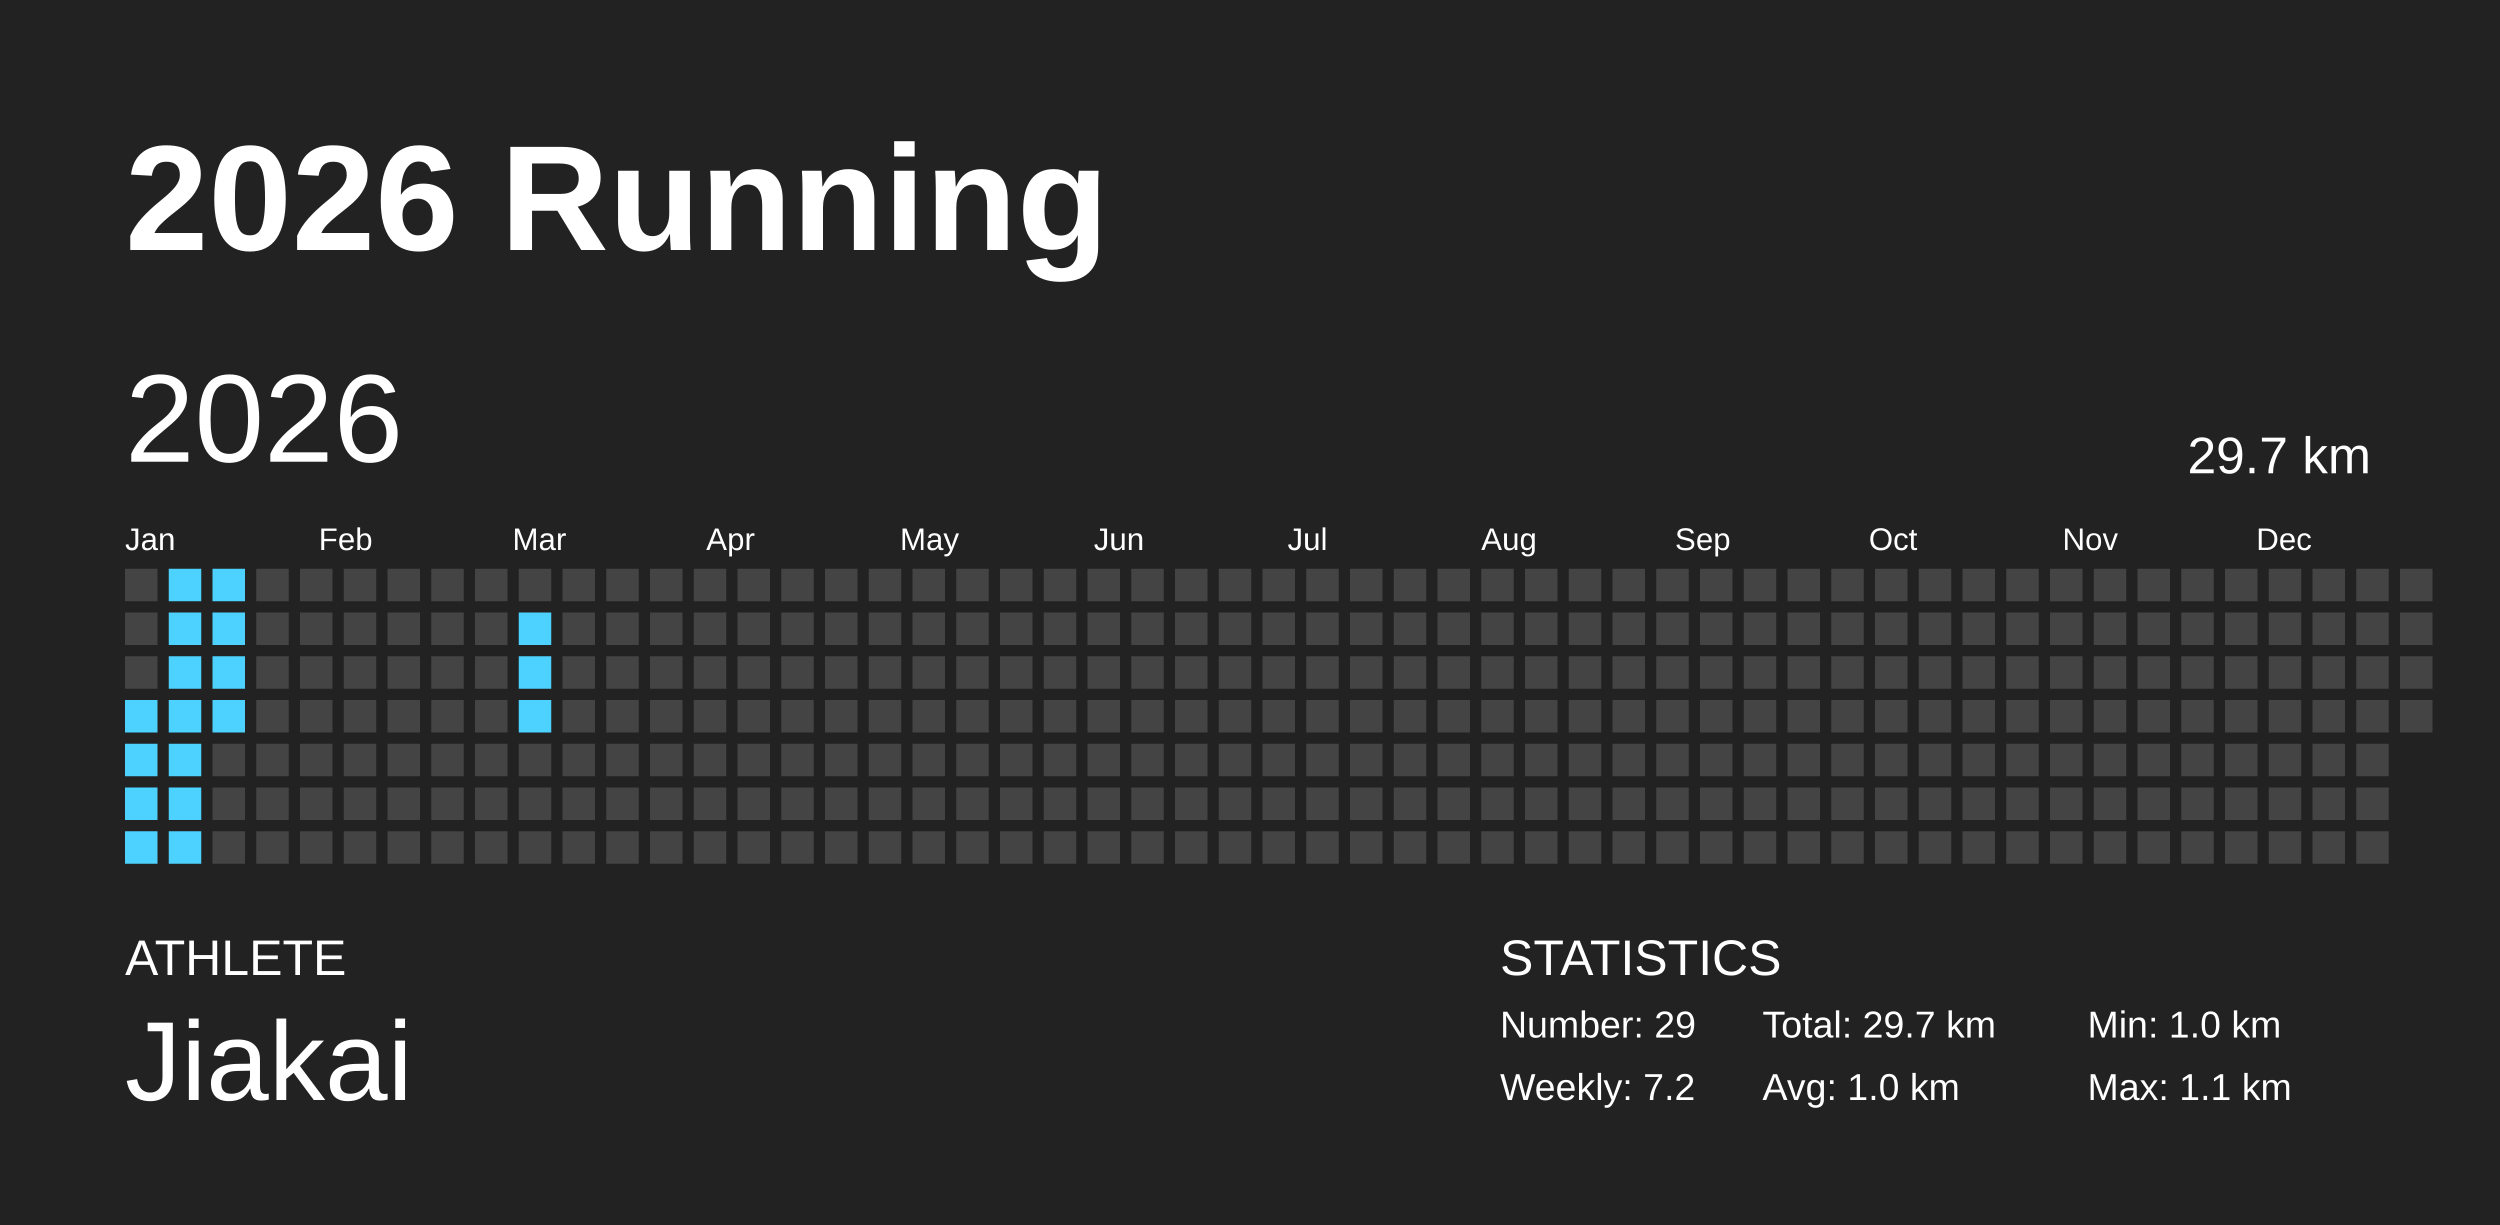
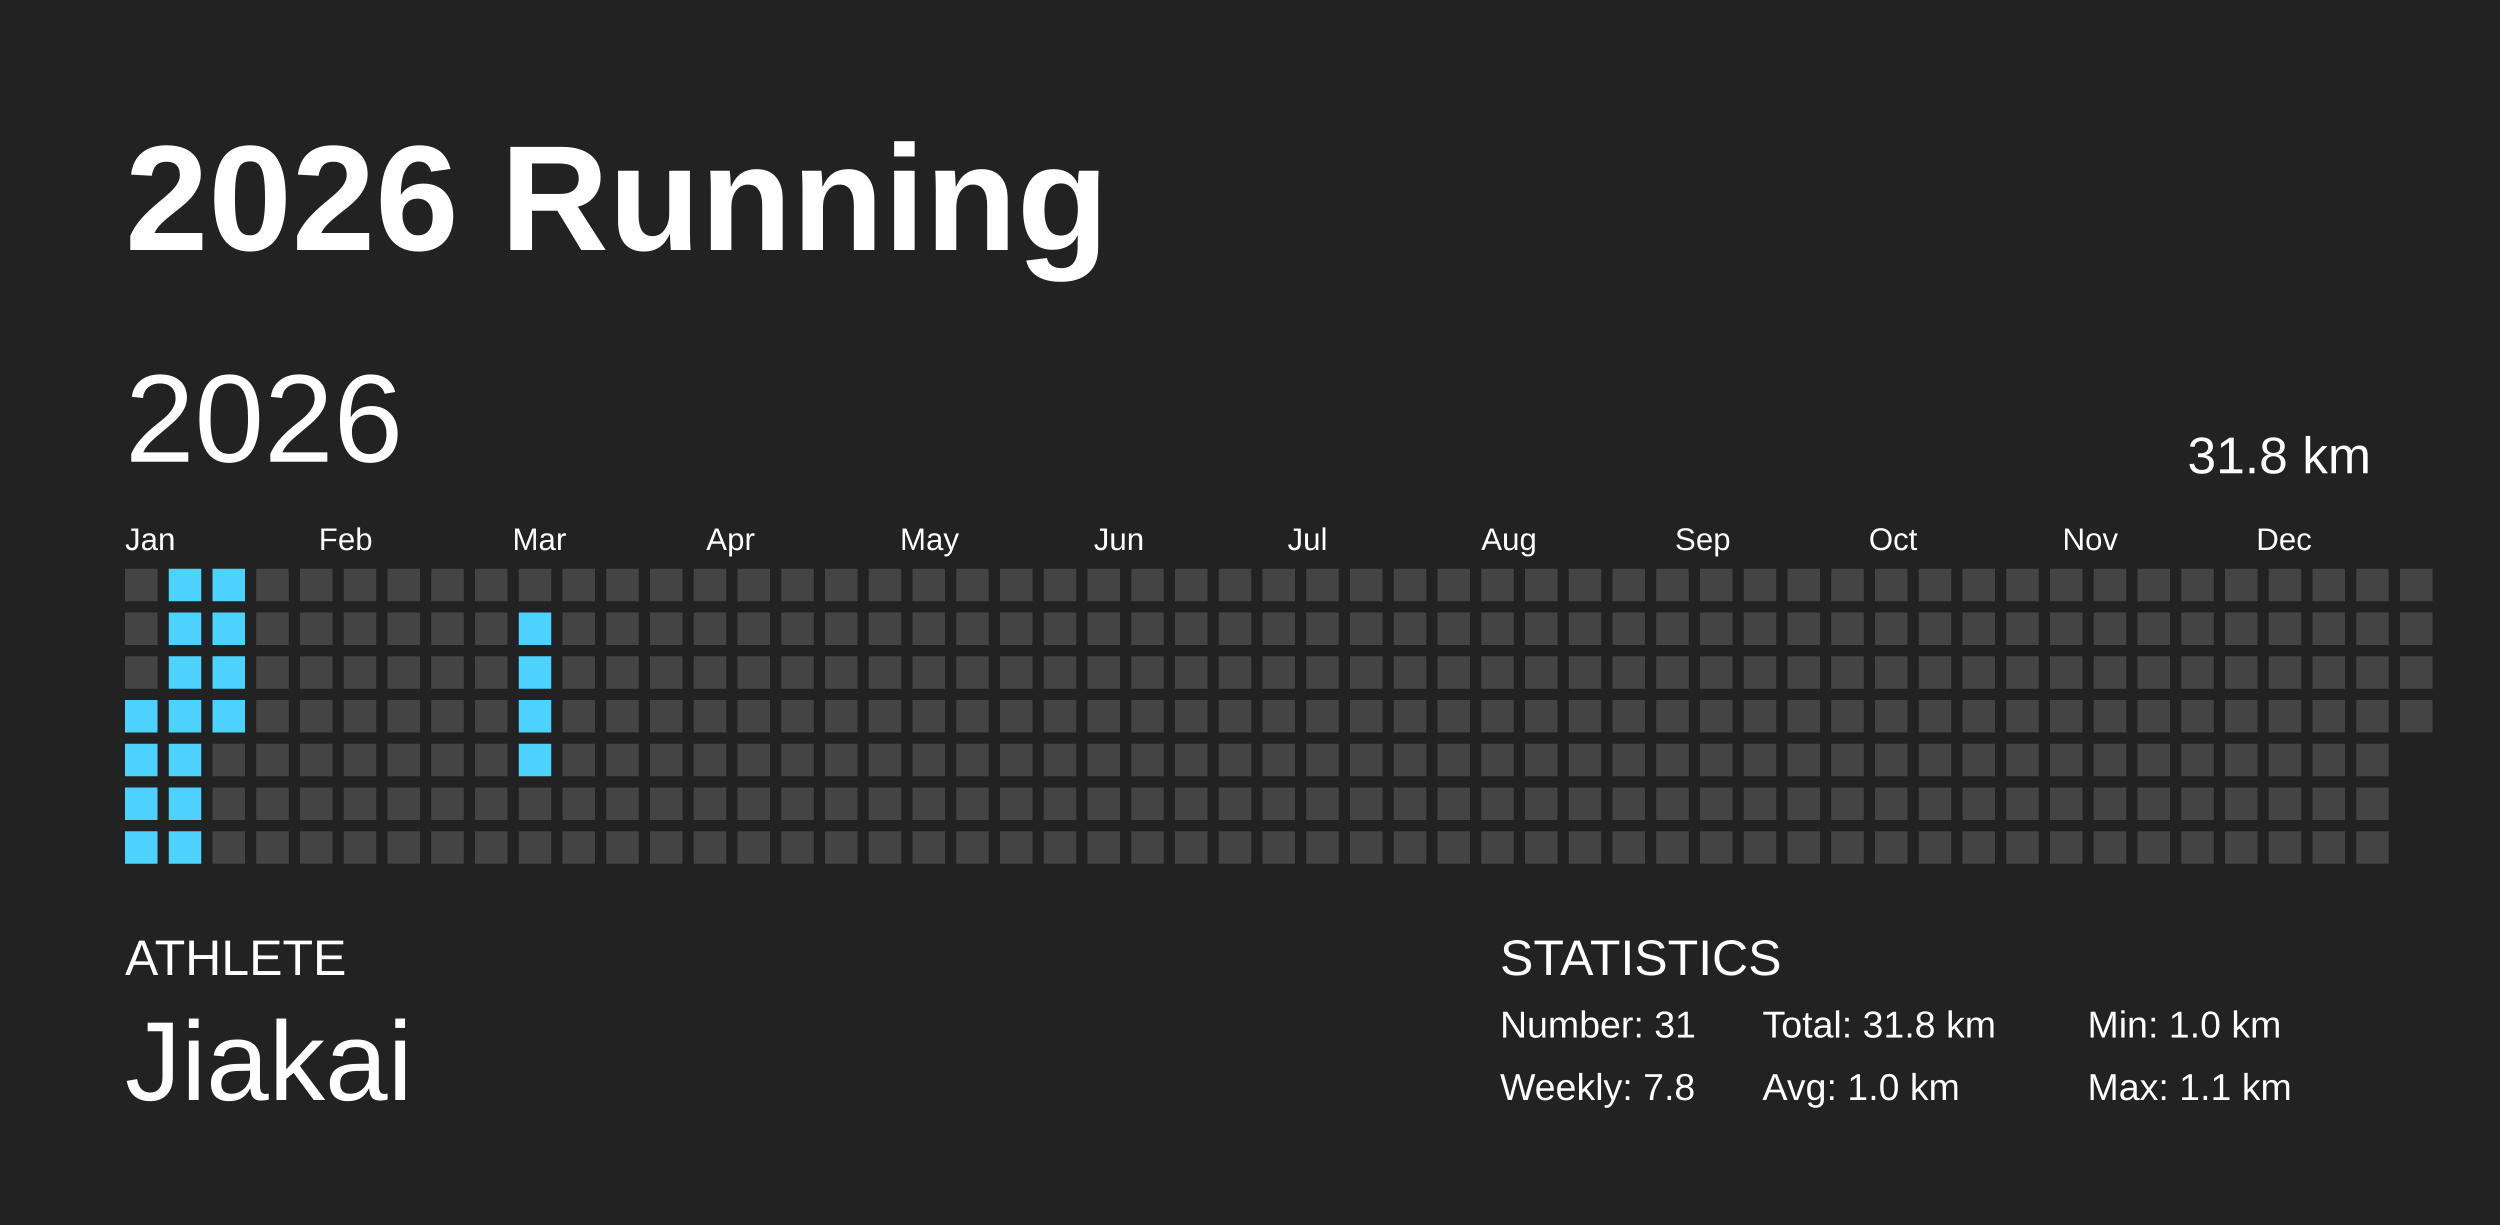
<svg xmlns="http://www.w3.org/2000/svg" baseProfile="full" height="98mm" version="1.1" viewBox="0,0,200,98" width="200mm">
  <defs />
  <rect fill="#222222" height="98" width="200" x="0" y="0" />
  <text fill="#FFFFFF" style="font-size:12px; font-family:Arial; font-weight:bold;" x="10" y="20">2026 Running</text>
  <text fill="#FFFFFF" style="font-size:4px; font-family:Arial" x="10" y="78">ATHLETE</text>
  <text fill="#FFFFFF" style="font-size:9px; font-family:Arial" x="10" y="88">Jiakai</text>
  <text fill="#FFFFFF" style="font-size:4px; font-family:Arial" x="120" y="78">STATISTICS</text>
-   <text fill="#FFFFFF" style="font-size:3px; font-family:Arial" x="120" y="83">Number: 29</text>
-   <text fill="#FFFFFF" style="font-size:3px; font-family:Arial" x="120" y="88">Weekly: 7.2</text>
-   <text fill="#FFFFFF" style="font-size:3px; font-family:Arial" x="141" y="83">Total: 29.7 km</text>
+   <text fill="#FFFFFF" style="font-size:3px; font-family:Arial" x="120" y="83">Number: 31</text>
+   <text fill="#FFFFFF" style="font-size:3px; font-family:Arial" x="120" y="88">Weekly: 7.8</text>
+   <text fill="#FFFFFF" style="font-size:3px; font-family:Arial" x="141" y="83">Total: 31.8 km</text>
  <text fill="#FFFFFF" style="font-size:3px; font-family:Arial" x="141" y="88">Avg: 1.0 km</text>
  <text fill="#FFFFFF" style="font-size:3px; font-family:Arial" x="167" y="83">Min: 1.0 km</text>
  <text fill="#FFFFFF" style="font-size:3px; font-family:Arial" x="167" y="88">Max: 1.1 km</text>
  <text dominant-baseline="hanging" fill="#FFFFFF" style="font-size:10.0px; font-family:Arial;" x="10" y="30">2026</text>
-   <text dominant-baseline="hanging" fill="#FFFFFF" style="font-size:4.125px; font-family:Arial;" x="175" y="35">29.7 km</text>
+   <text dominant-baseline="hanging" fill="#FFFFFF" style="font-size:4.125px; font-family:Arial;" x="175" y="35">31.8 km</text>
  <text fill="#FFFFFF" style="font-size:2.5px; font-family:Arial" x="10.0" y="44">Jan</text>
  <text fill="#FFFFFF" style="font-size:2.5px; font-family:Arial" x="25.5" y="44">Feb</text>
  <text fill="#FFFFFF" style="font-size:2.5px; font-family:Arial" x="41.0" y="44">Mar</text>
  <text fill="#FFFFFF" style="font-size:2.5px; font-family:Arial" x="56.5" y="44">Apr</text>
  <text fill="#FFFFFF" style="font-size:2.5px; font-family:Arial" x="72.0" y="44">May</text>
  <text fill="#FFFFFF" style="font-size:2.5px; font-family:Arial" x="87.5" y="44">Jun</text>
  <text fill="#FFFFFF" style="font-size:2.5px; font-family:Arial" x="103.0" y="44">Jul</text>
  <text fill="#FFFFFF" style="font-size:2.5px; font-family:Arial" x="118.5" y="44">Aug</text>
  <text fill="#FFFFFF" style="font-size:2.5px; font-family:Arial" x="134.0" y="44">Sep</text>
  <text fill="#FFFFFF" style="font-size:2.5px; font-family:Arial" x="149.5" y="44">Oct</text>
  <text fill="#FFFFFF" style="font-size:2.5px; font-family:Arial" x="165.0" y="44">Nov</text>
  <text fill="#FFFFFF" style="font-size:2.5px; font-family:Arial" x="180.5" y="44">Dec</text>
  <rect fill="#444444" height="2.6" width="2.6" x="10.0" y="45.5" />
  <rect fill="#444444" height="2.6" width="2.6" x="10.0" y="49.0" />
  <rect fill="#444444" height="2.6" width="2.6" x="10.0" y="52.5" />
  <rect fill="#4dd2ff" height="2.6" width="2.6" x="10.0" y="56.0" />
  <rect fill="#4dd2ff" height="2.6" width="2.6" x="10.0" y="59.5" />
  <rect fill="#4dd2ff" height="2.6" width="2.6" x="10.0" y="63.0" />
  <rect fill="#4dd2ff" height="2.6" width="2.6" x="10.0" y="66.5" />
  <rect fill="#4dd2ff" height="2.6" width="2.6" x="13.5" y="45.5" />
  <rect fill="#4dd2ff" height="2.6" width="2.6" x="13.5" y="49.0" />
  <rect fill="#4dd2ff" height="2.6" width="2.6" x="13.5" y="52.5" />
  <rect fill="#4dd2ff" height="2.6" width="2.6" x="13.5" y="56.0" />
  <rect fill="#4dd2ff" height="2.6" width="2.6" x="13.5" y="59.5" />
  <rect fill="#4dd2ff" height="2.6" width="2.6" x="13.5" y="63.0" />
  <rect fill="#4dd2ff" height="2.6" width="2.6" x="13.5" y="66.5" />
  <rect fill="#4dd2ff" height="2.6" width="2.6" x="17.0" y="45.5" />
  <rect fill="#4dd2ff" height="2.6" width="2.6" x="17.0" y="49.0" />
  <rect fill="#4dd2ff" height="2.6" width="2.6" x="17.0" y="52.5" />
  <rect fill="#4dd2ff" height="2.6" width="2.6" x="17.0" y="56.0" />
  <rect fill="#444444" height="2.6" width="2.6" x="17.0" y="59.5" />
  <rect fill="#444444" height="2.6" width="2.6" x="17.0" y="63.0" />
  <rect fill="#444444" height="2.6" width="2.6" x="17.0" y="66.5" />
  <rect fill="#444444" height="2.6" width="2.6" x="20.5" y="45.5" />
  <rect fill="#444444" height="2.6" width="2.6" x="20.5" y="49.0" />
  <rect fill="#444444" height="2.6" width="2.6" x="20.5" y="52.5" />
  <rect fill="#444444" height="2.6" width="2.6" x="20.5" y="56.0" />
  <rect fill="#444444" height="2.6" width="2.6" x="20.5" y="59.5" />
  <rect fill="#444444" height="2.6" width="2.6" x="20.5" y="63.0" />
  <rect fill="#444444" height="2.6" width="2.6" x="20.5" y="66.5" />
  <rect fill="#444444" height="2.6" width="2.6" x="24.0" y="45.5" />
  <rect fill="#444444" height="2.6" width="2.6" x="24.0" y="49.0" />
  <rect fill="#444444" height="2.6" width="2.6" x="24.0" y="52.5" />
  <rect fill="#444444" height="2.6" width="2.6" x="24.0" y="56.0" />
  <rect fill="#444444" height="2.6" width="2.6" x="24.0" y="59.5" />
  <rect fill="#444444" height="2.6" width="2.6" x="24.0" y="63.0" />
  <rect fill="#444444" height="2.6" width="2.6" x="24.0" y="66.5" />
  <rect fill="#444444" height="2.6" width="2.6" x="27.5" y="45.5" />
  <rect fill="#444444" height="2.6" width="2.6" x="27.5" y="49.0" />
  <rect fill="#444444" height="2.6" width="2.6" x="27.5" y="52.5" />
  <rect fill="#444444" height="2.6" width="2.6" x="27.5" y="56.0" />
  <rect fill="#444444" height="2.6" width="2.6" x="27.5" y="59.5" />
  <rect fill="#444444" height="2.6" width="2.6" x="27.5" y="63.0" />
  <rect fill="#444444" height="2.6" width="2.6" x="27.5" y="66.5" />
  <rect fill="#444444" height="2.6" width="2.6" x="31.0" y="45.5" />
  <rect fill="#444444" height="2.6" width="2.6" x="31.0" y="49.0" />
  <rect fill="#444444" height="2.6" width="2.6" x="31.0" y="52.5" />
  <rect fill="#444444" height="2.6" width="2.6" x="31.0" y="56.0" />
  <rect fill="#444444" height="2.6" width="2.6" x="31.0" y="59.5" />
  <rect fill="#444444" height="2.6" width="2.6" x="31.0" y="63.0" />
  <rect fill="#444444" height="2.6" width="2.6" x="31.0" y="66.5" />
  <rect fill="#444444" height="2.6" width="2.6" x="34.5" y="45.5" />
  <rect fill="#444444" height="2.6" width="2.6" x="34.5" y="49.0" />
  <rect fill="#444444" height="2.6" width="2.6" x="34.5" y="52.5" />
  <rect fill="#444444" height="2.6" width="2.6" x="34.5" y="56.0" />
  <rect fill="#444444" height="2.6" width="2.6" x="34.5" y="59.5" />
  <rect fill="#444444" height="2.6" width="2.6" x="34.5" y="63.0" />
  <rect fill="#444444" height="2.6" width="2.6" x="34.5" y="66.5" />
  <rect fill="#444444" height="2.6" width="2.6" x="38.0" y="45.5" />
  <rect fill="#444444" height="2.6" width="2.6" x="38.0" y="49.0" />
  <rect fill="#444444" height="2.6" width="2.6" x="38.0" y="52.5" />
  <rect fill="#444444" height="2.6" width="2.6" x="38.0" y="56.0" />
  <rect fill="#444444" height="2.6" width="2.6" x="38.0" y="59.5" />
  <rect fill="#444444" height="2.6" width="2.6" x="38.0" y="63.0" />
  <rect fill="#444444" height="2.6" width="2.6" x="38.0" y="66.5" />
  <rect fill="#444444" height="2.6" width="2.6" x="41.5" y="45.5" />
  <rect fill="#4dd2ff" height="2.6" width="2.6" x="41.5" y="49.0" />
  <rect fill="#4dd2ff" height="2.6" width="2.6" x="41.5" y="52.5" />
  <rect fill="#4dd2ff" height="2.6" width="2.6" x="41.5" y="56.0" />
-   <rect fill="#444444" height="2.6" width="2.6" x="41.5" y="59.5" />
+   <rect fill="#4dd2ff" height="2.6" width="2.6" x="41.5" y="59.5" />
  <rect fill="#444444" height="2.6" width="2.6" x="41.5" y="63.0" />
  <rect fill="#444444" height="2.6" width="2.6" x="41.5" y="66.5" />
  <rect fill="#444444" height="2.6" width="2.6" x="45.0" y="45.5" />
  <rect fill="#444444" height="2.6" width="2.6" x="45.0" y="49.0" />
  <rect fill="#444444" height="2.6" width="2.6" x="45.0" y="52.5" />
  <rect fill="#444444" height="2.6" width="2.6" x="45.0" y="56.0" />
  <rect fill="#444444" height="2.6" width="2.6" x="45.0" y="59.5" />
  <rect fill="#444444" height="2.6" width="2.6" x="45.0" y="63.0" />
  <rect fill="#444444" height="2.6" width="2.6" x="45.0" y="66.5" />
  <rect fill="#444444" height="2.6" width="2.6" x="48.5" y="45.5" />
  <rect fill="#444444" height="2.6" width="2.6" x="48.5" y="49.0" />
  <rect fill="#444444" height="2.6" width="2.6" x="48.5" y="52.5" />
  <rect fill="#444444" height="2.6" width="2.6" x="48.5" y="56.0" />
  <rect fill="#444444" height="2.6" width="2.6" x="48.5" y="59.5" />
  <rect fill="#444444" height="2.6" width="2.6" x="48.5" y="63.0" />
  <rect fill="#444444" height="2.6" width="2.6" x="48.5" y="66.5" />
  <rect fill="#444444" height="2.6" width="2.6" x="52.0" y="45.5" />
  <rect fill="#444444" height="2.6" width="2.6" x="52.0" y="49.0" />
  <rect fill="#444444" height="2.6" width="2.6" x="52.0" y="52.5" />
  <rect fill="#444444" height="2.6" width="2.6" x="52.0" y="56.0" />
  <rect fill="#444444" height="2.6" width="2.6" x="52.0" y="59.5" />
  <rect fill="#444444" height="2.6" width="2.6" x="52.0" y="63.0" />
  <rect fill="#444444" height="2.6" width="2.6" x="52.0" y="66.5" />
  <rect fill="#444444" height="2.6" width="2.6" x="55.5" y="45.5" />
  <rect fill="#444444" height="2.6" width="2.6" x="55.5" y="49.0" />
  <rect fill="#444444" height="2.6" width="2.6" x="55.5" y="52.5" />
  <rect fill="#444444" height="2.6" width="2.6" x="55.5" y="56.0" />
  <rect fill="#444444" height="2.6" width="2.6" x="55.5" y="59.5" />
  <rect fill="#444444" height="2.6" width="2.6" x="55.5" y="63.0" />
  <rect fill="#444444" height="2.6" width="2.6" x="55.5" y="66.5" />
  <rect fill="#444444" height="2.6" width="2.6" x="59.0" y="45.5" />
  <rect fill="#444444" height="2.6" width="2.6" x="59.0" y="49.0" />
  <rect fill="#444444" height="2.6" width="2.6" x="59.0" y="52.5" />
  <rect fill="#444444" height="2.6" width="2.6" x="59.0" y="56.0" />
  <rect fill="#444444" height="2.6" width="2.6" x="59.0" y="59.5" />
  <rect fill="#444444" height="2.6" width="2.6" x="59.0" y="63.0" />
  <rect fill="#444444" height="2.6" width="2.6" x="59.0" y="66.5" />
  <rect fill="#444444" height="2.6" width="2.6" x="62.5" y="45.5" />
  <rect fill="#444444" height="2.6" width="2.6" x="62.5" y="49.0" />
  <rect fill="#444444" height="2.6" width="2.6" x="62.5" y="52.5" />
  <rect fill="#444444" height="2.6" width="2.6" x="62.5" y="56.0" />
  <rect fill="#444444" height="2.6" width="2.6" x="62.5" y="59.5" />
  <rect fill="#444444" height="2.6" width="2.6" x="62.5" y="63.0" />
  <rect fill="#444444" height="2.6" width="2.6" x="62.5" y="66.5" />
  <rect fill="#444444" height="2.6" width="2.6" x="66.0" y="45.5" />
  <rect fill="#444444" height="2.6" width="2.6" x="66.0" y="49.0" />
  <rect fill="#444444" height="2.6" width="2.6" x="66.0" y="52.5" />
  <rect fill="#444444" height="2.6" width="2.6" x="66.0" y="56.0" />
  <rect fill="#444444" height="2.6" width="2.6" x="66.0" y="59.5" />
  <rect fill="#444444" height="2.6" width="2.6" x="66.0" y="63.0" />
  <rect fill="#444444" height="2.6" width="2.6" x="66.0" y="66.5" />
  <rect fill="#444444" height="2.6" width="2.6" x="69.5" y="45.5" />
  <rect fill="#444444" height="2.6" width="2.6" x="69.5" y="49.0" />
  <rect fill="#444444" height="2.6" width="2.6" x="69.5" y="52.5" />
  <rect fill="#444444" height="2.6" width="2.6" x="69.5" y="56.0" />
  <rect fill="#444444" height="2.6" width="2.6" x="69.5" y="59.5" />
  <rect fill="#444444" height="2.6" width="2.6" x="69.5" y="63.0" />
  <rect fill="#444444" height="2.6" width="2.6" x="69.5" y="66.5" />
  <rect fill="#444444" height="2.6" width="2.6" x="73.0" y="45.5" />
  <rect fill="#444444" height="2.6" width="2.6" x="73.0" y="49.0" />
  <rect fill="#444444" height="2.6" width="2.6" x="73.0" y="52.5" />
  <rect fill="#444444" height="2.6" width="2.6" x="73.0" y="56.0" />
  <rect fill="#444444" height="2.6" width="2.6" x="73.0" y="59.5" />
  <rect fill="#444444" height="2.6" width="2.6" x="73.0" y="63.0" />
  <rect fill="#444444" height="2.6" width="2.6" x="73.0" y="66.5" />
  <rect fill="#444444" height="2.6" width="2.6" x="76.5" y="45.5" />
  <rect fill="#444444" height="2.6" width="2.6" x="76.5" y="49.0" />
  <rect fill="#444444" height="2.6" width="2.6" x="76.5" y="52.5" />
  <rect fill="#444444" height="2.6" width="2.6" x="76.5" y="56.0" />
  <rect fill="#444444" height="2.6" width="2.6" x="76.5" y="59.5" />
  <rect fill="#444444" height="2.6" width="2.6" x="76.5" y="63.0" />
  <rect fill="#444444" height="2.6" width="2.6" x="76.5" y="66.5" />
  <rect fill="#444444" height="2.6" width="2.6" x="80.0" y="45.5" />
  <rect fill="#444444" height="2.6" width="2.6" x="80.0" y="49.0" />
  <rect fill="#444444" height="2.6" width="2.6" x="80.0" y="52.5" />
  <rect fill="#444444" height="2.6" width="2.6" x="80.0" y="56.0" />
  <rect fill="#444444" height="2.6" width="2.6" x="80.0" y="59.5" />
  <rect fill="#444444" height="2.6" width="2.6" x="80.0" y="63.0" />
  <rect fill="#444444" height="2.6" width="2.6" x="80.0" y="66.5" />
  <rect fill="#444444" height="2.6" width="2.6" x="83.5" y="45.5" />
  <rect fill="#444444" height="2.6" width="2.6" x="83.5" y="49.0" />
  <rect fill="#444444" height="2.6" width="2.6" x="83.5" y="52.5" />
  <rect fill="#444444" height="2.6" width="2.6" x="83.5" y="56.0" />
  <rect fill="#444444" height="2.6" width="2.6" x="83.5" y="59.5" />
  <rect fill="#444444" height="2.6" width="2.6" x="83.5" y="63.0" />
  <rect fill="#444444" height="2.6" width="2.6" x="83.5" y="66.5" />
  <rect fill="#444444" height="2.6" width="2.6" x="87.0" y="45.5" />
  <rect fill="#444444" height="2.6" width="2.6" x="87.0" y="49.0" />
  <rect fill="#444444" height="2.6" width="2.6" x="87.0" y="52.5" />
  <rect fill="#444444" height="2.6" width="2.6" x="87.0" y="56.0" />
  <rect fill="#444444" height="2.6" width="2.6" x="87.0" y="59.5" />
  <rect fill="#444444" height="2.6" width="2.6" x="87.0" y="63.0" />
  <rect fill="#444444" height="2.6" width="2.6" x="87.0" y="66.5" />
  <rect fill="#444444" height="2.6" width="2.6" x="90.5" y="45.5" />
  <rect fill="#444444" height="2.6" width="2.6" x="90.5" y="49.0" />
  <rect fill="#444444" height="2.6" width="2.6" x="90.5" y="52.5" />
  <rect fill="#444444" height="2.6" width="2.6" x="90.5" y="56.0" />
  <rect fill="#444444" height="2.6" width="2.6" x="90.5" y="59.5" />
  <rect fill="#444444" height="2.6" width="2.6" x="90.5" y="63.0" />
  <rect fill="#444444" height="2.6" width="2.6" x="90.5" y="66.5" />
  <rect fill="#444444" height="2.6" width="2.6" x="94.0" y="45.5" />
  <rect fill="#444444" height="2.6" width="2.6" x="94.0" y="49.0" />
  <rect fill="#444444" height="2.6" width="2.6" x="94.0" y="52.5" />
  <rect fill="#444444" height="2.6" width="2.6" x="94.0" y="56.0" />
  <rect fill="#444444" height="2.6" width="2.6" x="94.0" y="59.5" />
  <rect fill="#444444" height="2.6" width="2.6" x="94.0" y="63.0" />
  <rect fill="#444444" height="2.6" width="2.6" x="94.0" y="66.5" />
  <rect fill="#444444" height="2.6" width="2.6" x="97.5" y="45.5" />
  <rect fill="#444444" height="2.6" width="2.6" x="97.5" y="49.0" />
  <rect fill="#444444" height="2.6" width="2.6" x="97.5" y="52.5" />
  <rect fill="#444444" height="2.6" width="2.6" x="97.5" y="56.0" />
  <rect fill="#444444" height="2.6" width="2.6" x="97.5" y="59.5" />
  <rect fill="#444444" height="2.6" width="2.6" x="97.5" y="63.0" />
  <rect fill="#444444" height="2.6" width="2.6" x="97.5" y="66.5" />
  <rect fill="#444444" height="2.6" width="2.6" x="101.0" y="45.5" />
  <rect fill="#444444" height="2.6" width="2.6" x="101.0" y="49.0" />
  <rect fill="#444444" height="2.6" width="2.6" x="101.0" y="52.5" />
  <rect fill="#444444" height="2.6" width="2.6" x="101.0" y="56.0" />
  <rect fill="#444444" height="2.6" width="2.6" x="101.0" y="59.5" />
  <rect fill="#444444" height="2.6" width="2.6" x="101.0" y="63.0" />
  <rect fill="#444444" height="2.6" width="2.6" x="101.0" y="66.5" />
  <rect fill="#444444" height="2.6" width="2.6" x="104.5" y="45.5" />
  <rect fill="#444444" height="2.6" width="2.6" x="104.5" y="49.0" />
  <rect fill="#444444" height="2.6" width="2.6" x="104.5" y="52.5" />
  <rect fill="#444444" height="2.6" width="2.6" x="104.5" y="56.0" />
  <rect fill="#444444" height="2.6" width="2.6" x="104.5" y="59.5" />
  <rect fill="#444444" height="2.6" width="2.6" x="104.5" y="63.0" />
  <rect fill="#444444" height="2.6" width="2.6" x="104.5" y="66.5" />
  <rect fill="#444444" height="2.6" width="2.6" x="108.0" y="45.5" />
  <rect fill="#444444" height="2.6" width="2.6" x="108.0" y="49.0" />
  <rect fill="#444444" height="2.6" width="2.6" x="108.0" y="52.5" />
  <rect fill="#444444" height="2.6" width="2.6" x="108.0" y="56.0" />
  <rect fill="#444444" height="2.6" width="2.6" x="108.0" y="59.5" />
  <rect fill="#444444" height="2.6" width="2.6" x="108.0" y="63.0" />
  <rect fill="#444444" height="2.6" width="2.6" x="108.0" y="66.5" />
  <rect fill="#444444" height="2.6" width="2.6" x="111.5" y="45.5" />
  <rect fill="#444444" height="2.6" width="2.6" x="111.5" y="49.0" />
  <rect fill="#444444" height="2.6" width="2.6" x="111.5" y="52.5" />
  <rect fill="#444444" height="2.6" width="2.6" x="111.5" y="56.0" />
  <rect fill="#444444" height="2.6" width="2.6" x="111.5" y="59.5" />
  <rect fill="#444444" height="2.6" width="2.6" x="111.5" y="63.0" />
  <rect fill="#444444" height="2.6" width="2.6" x="111.5" y="66.5" />
  <rect fill="#444444" height="2.6" width="2.6" x="115.0" y="45.5" />
  <rect fill="#444444" height="2.6" width="2.6" x="115.0" y="49.0" />
  <rect fill="#444444" height="2.6" width="2.6" x="115.0" y="52.5" />
  <rect fill="#444444" height="2.6" width="2.6" x="115.0" y="56.0" />
  <rect fill="#444444" height="2.6" width="2.6" x="115.0" y="59.5" />
  <rect fill="#444444" height="2.6" width="2.6" x="115.0" y="63.0" />
  <rect fill="#444444" height="2.6" width="2.6" x="115.0" y="66.5" />
  <rect fill="#444444" height="2.6" width="2.6" x="118.5" y="45.5" />
  <rect fill="#444444" height="2.6" width="2.6" x="118.5" y="49.0" />
  <rect fill="#444444" height="2.6" width="2.6" x="118.5" y="52.5" />
  <rect fill="#444444" height="2.6" width="2.6" x="118.5" y="56.0" />
  <rect fill="#444444" height="2.6" width="2.6" x="118.5" y="59.5" />
  <rect fill="#444444" height="2.6" width="2.6" x="118.5" y="63.0" />
  <rect fill="#444444" height="2.6" width="2.6" x="118.5" y="66.5" />
  <rect fill="#444444" height="2.6" width="2.6" x="122.0" y="45.5" />
  <rect fill="#444444" height="2.6" width="2.6" x="122.0" y="49.0" />
  <rect fill="#444444" height="2.6" width="2.6" x="122.0" y="52.5" />
  <rect fill="#444444" height="2.6" width="2.6" x="122.0" y="56.0" />
  <rect fill="#444444" height="2.6" width="2.6" x="122.0" y="59.5" />
  <rect fill="#444444" height="2.6" width="2.6" x="122.0" y="63.0" />
  <rect fill="#444444" height="2.6" width="2.6" x="122.0" y="66.5" />
  <rect fill="#444444" height="2.6" width="2.6" x="125.5" y="45.5" />
  <rect fill="#444444" height="2.6" width="2.6" x="125.5" y="49.0" />
  <rect fill="#444444" height="2.6" width="2.6" x="125.5" y="52.5" />
  <rect fill="#444444" height="2.6" width="2.6" x="125.5" y="56.0" />
  <rect fill="#444444" height="2.6" width="2.6" x="125.5" y="59.5" />
  <rect fill="#444444" height="2.6" width="2.6" x="125.5" y="63.0" />
  <rect fill="#444444" height="2.6" width="2.6" x="125.5" y="66.5" />
  <rect fill="#444444" height="2.6" width="2.6" x="129.0" y="45.5" />
  <rect fill="#444444" height="2.6" width="2.6" x="129.0" y="49.0" />
  <rect fill="#444444" height="2.6" width="2.6" x="129.0" y="52.5" />
  <rect fill="#444444" height="2.6" width="2.6" x="129.0" y="56.0" />
  <rect fill="#444444" height="2.6" width="2.6" x="129.0" y="59.5" />
  <rect fill="#444444" height="2.6" width="2.6" x="129.0" y="63.0" />
  <rect fill="#444444" height="2.6" width="2.6" x="129.0" y="66.5" />
  <rect fill="#444444" height="2.6" width="2.6" x="132.5" y="45.5" />
  <rect fill="#444444" height="2.6" width="2.6" x="132.5" y="49.0" />
  <rect fill="#444444" height="2.6" width="2.6" x="132.5" y="52.5" />
  <rect fill="#444444" height="2.6" width="2.6" x="132.5" y="56.0" />
  <rect fill="#444444" height="2.6" width="2.6" x="132.5" y="59.5" />
  <rect fill="#444444" height="2.6" width="2.6" x="132.5" y="63.0" />
  <rect fill="#444444" height="2.6" width="2.6" x="132.5" y="66.5" />
  <rect fill="#444444" height="2.6" width="2.6" x="136.0" y="45.5" />
  <rect fill="#444444" height="2.6" width="2.6" x="136.0" y="49.0" />
  <rect fill="#444444" height="2.6" width="2.6" x="136.0" y="52.5" />
  <rect fill="#444444" height="2.6" width="2.6" x="136.0" y="56.0" />
  <rect fill="#444444" height="2.6" width="2.6" x="136.0" y="59.5" />
  <rect fill="#444444" height="2.6" width="2.6" x="136.0" y="63.0" />
  <rect fill="#444444" height="2.6" width="2.6" x="136.0" y="66.5" />
  <rect fill="#444444" height="2.6" width="2.6" x="139.5" y="45.5" />
  <rect fill="#444444" height="2.6" width="2.6" x="139.5" y="49.0" />
  <rect fill="#444444" height="2.6" width="2.6" x="139.5" y="52.5" />
  <rect fill="#444444" height="2.6" width="2.6" x="139.5" y="56.0" />
  <rect fill="#444444" height="2.6" width="2.6" x="139.5" y="59.5" />
  <rect fill="#444444" height="2.6" width="2.6" x="139.5" y="63.0" />
  <rect fill="#444444" height="2.6" width="2.6" x="139.5" y="66.5" />
  <rect fill="#444444" height="2.6" width="2.6" x="143.0" y="45.5" />
  <rect fill="#444444" height="2.6" width="2.6" x="143.0" y="49.0" />
  <rect fill="#444444" height="2.6" width="2.6" x="143.0" y="52.5" />
  <rect fill="#444444" height="2.6" width="2.6" x="143.0" y="56.0" />
  <rect fill="#444444" height="2.6" width="2.6" x="143.0" y="59.5" />
  <rect fill="#444444" height="2.6" width="2.6" x="143.0" y="63.0" />
  <rect fill="#444444" height="2.6" width="2.6" x="143.0" y="66.5" />
  <rect fill="#444444" height="2.6" width="2.6" x="146.5" y="45.5" />
  <rect fill="#444444" height="2.6" width="2.6" x="146.5" y="49.0" />
  <rect fill="#444444" height="2.6" width="2.6" x="146.5" y="52.5" />
  <rect fill="#444444" height="2.6" width="2.6" x="146.5" y="56.0" />
  <rect fill="#444444" height="2.6" width="2.6" x="146.5" y="59.5" />
  <rect fill="#444444" height="2.6" width="2.6" x="146.5" y="63.0" />
  <rect fill="#444444" height="2.6" width="2.6" x="146.5" y="66.5" />
  <rect fill="#444444" height="2.6" width="2.6" x="150.0" y="45.5" />
  <rect fill="#444444" height="2.6" width="2.6" x="150.0" y="49.0" />
  <rect fill="#444444" height="2.6" width="2.6" x="150.0" y="52.5" />
  <rect fill="#444444" height="2.6" width="2.6" x="150.0" y="56.0" />
  <rect fill="#444444" height="2.6" width="2.6" x="150.0" y="59.5" />
  <rect fill="#444444" height="2.6" width="2.6" x="150.0" y="63.0" />
  <rect fill="#444444" height="2.6" width="2.6" x="150.0" y="66.5" />
  <rect fill="#444444" height="2.6" width="2.6" x="153.5" y="45.5" />
  <rect fill="#444444" height="2.6" width="2.6" x="153.5" y="49.0" />
  <rect fill="#444444" height="2.6" width="2.6" x="153.5" y="52.5" />
  <rect fill="#444444" height="2.6" width="2.6" x="153.5" y="56.0" />
  <rect fill="#444444" height="2.6" width="2.6" x="153.5" y="59.5" />
  <rect fill="#444444" height="2.6" width="2.6" x="153.5" y="63.0" />
  <rect fill="#444444" height="2.6" width="2.6" x="153.5" y="66.5" />
  <rect fill="#444444" height="2.6" width="2.6" x="157.0" y="45.5" />
  <rect fill="#444444" height="2.6" width="2.6" x="157.0" y="49.0" />
  <rect fill="#444444" height="2.6" width="2.6" x="157.0" y="52.5" />
  <rect fill="#444444" height="2.6" width="2.6" x="157.0" y="56.0" />
  <rect fill="#444444" height="2.6" width="2.6" x="157.0" y="59.5" />
  <rect fill="#444444" height="2.6" width="2.6" x="157.0" y="63.0" />
  <rect fill="#444444" height="2.6" width="2.6" x="157.0" y="66.5" />
  <rect fill="#444444" height="2.6" width="2.6" x="160.5" y="45.5" />
  <rect fill="#444444" height="2.6" width="2.6" x="160.5" y="49.0" />
  <rect fill="#444444" height="2.6" width="2.6" x="160.5" y="52.5" />
  <rect fill="#444444" height="2.6" width="2.6" x="160.5" y="56.0" />
  <rect fill="#444444" height="2.6" width="2.6" x="160.5" y="59.5" />
  <rect fill="#444444" height="2.6" width="2.6" x="160.5" y="63.0" />
  <rect fill="#444444" height="2.6" width="2.6" x="160.5" y="66.5" />
  <rect fill="#444444" height="2.6" width="2.6" x="164.0" y="45.5" />
  <rect fill="#444444" height="2.6" width="2.6" x="164.0" y="49.0" />
  <rect fill="#444444" height="2.6" width="2.6" x="164.0" y="52.5" />
  <rect fill="#444444" height="2.6" width="2.6" x="164.0" y="56.0" />
  <rect fill="#444444" height="2.6" width="2.6" x="164.0" y="59.5" />
  <rect fill="#444444" height="2.6" width="2.6" x="164.0" y="63.0" />
  <rect fill="#444444" height="2.6" width="2.6" x="164.0" y="66.5" />
  <rect fill="#444444" height="2.6" width="2.6" x="167.5" y="45.5" />
  <rect fill="#444444" height="2.6" width="2.6" x="167.5" y="49.0" />
  <rect fill="#444444" height="2.6" width="2.6" x="167.5" y="52.5" />
  <rect fill="#444444" height="2.6" width="2.6" x="167.5" y="56.0" />
  <rect fill="#444444" height="2.6" width="2.6" x="167.5" y="59.5" />
  <rect fill="#444444" height="2.6" width="2.6" x="167.5" y="63.0" />
  <rect fill="#444444" height="2.6" width="2.6" x="167.5" y="66.5" />
  <rect fill="#444444" height="2.6" width="2.6" x="171.0" y="45.5" />
  <rect fill="#444444" height="2.6" width="2.6" x="171.0" y="49.0" />
  <rect fill="#444444" height="2.6" width="2.6" x="171.0" y="52.5" />
  <rect fill="#444444" height="2.6" width="2.6" x="171.0" y="56.0" />
  <rect fill="#444444" height="2.6" width="2.6" x="171.0" y="59.5" />
  <rect fill="#444444" height="2.6" width="2.6" x="171.0" y="63.0" />
  <rect fill="#444444" height="2.6" width="2.6" x="171.0" y="66.5" />
  <rect fill="#444444" height="2.6" width="2.6" x="174.5" y="45.5" />
  <rect fill="#444444" height="2.6" width="2.6" x="174.5" y="49.0" />
  <rect fill="#444444" height="2.6" width="2.6" x="174.5" y="52.5" />
  <rect fill="#444444" height="2.6" width="2.6" x="174.5" y="56.0" />
  <rect fill="#444444" height="2.6" width="2.6" x="174.5" y="59.5" />
  <rect fill="#444444" height="2.6" width="2.6" x="174.5" y="63.0" />
  <rect fill="#444444" height="2.6" width="2.6" x="174.5" y="66.5" />
  <rect fill="#444444" height="2.6" width="2.6" x="178.0" y="45.5" />
  <rect fill="#444444" height="2.6" width="2.6" x="178.0" y="49.0" />
  <rect fill="#444444" height="2.6" width="2.6" x="178.0" y="52.5" />
  <rect fill="#444444" height="2.6" width="2.6" x="178.0" y="56.0" />
  <rect fill="#444444" height="2.6" width="2.6" x="178.0" y="59.5" />
  <rect fill="#444444" height="2.6" width="2.6" x="178.0" y="63.0" />
  <rect fill="#444444" height="2.6" width="2.6" x="178.0" y="66.5" />
  <rect fill="#444444" height="2.6" width="2.6" x="181.5" y="45.5" />
  <rect fill="#444444" height="2.6" width="2.6" x="181.5" y="49.0" />
  <rect fill="#444444" height="2.6" width="2.6" x="181.5" y="52.5" />
  <rect fill="#444444" height="2.6" width="2.6" x="181.5" y="56.0" />
  <rect fill="#444444" height="2.6" width="2.6" x="181.5" y="59.5" />
  <rect fill="#444444" height="2.6" width="2.6" x="181.5" y="63.0" />
  <rect fill="#444444" height="2.6" width="2.6" x="181.5" y="66.5" />
  <rect fill="#444444" height="2.6" width="2.6" x="185.0" y="45.5" />
  <rect fill="#444444" height="2.6" width="2.6" x="185.0" y="49.0" />
  <rect fill="#444444" height="2.6" width="2.6" x="185.0" y="52.5" />
  <rect fill="#444444" height="2.6" width="2.6" x="185.0" y="56.0" />
  <rect fill="#444444" height="2.6" width="2.6" x="185.0" y="59.5" />
  <rect fill="#444444" height="2.6" width="2.6" x="185.0" y="63.0" />
  <rect fill="#444444" height="2.6" width="2.6" x="185.0" y="66.5" />
  <rect fill="#444444" height="2.6" width="2.6" x="188.5" y="45.5" />
  <rect fill="#444444" height="2.6" width="2.6" x="188.5" y="49.0" />
  <rect fill="#444444" height="2.6" width="2.6" x="188.5" y="52.5" />
  <rect fill="#444444" height="2.6" width="2.6" x="188.5" y="56.0" />
  <rect fill="#444444" height="2.6" width="2.6" x="188.5" y="59.5" />
  <rect fill="#444444" height="2.6" width="2.6" x="188.5" y="63.0" />
  <rect fill="#444444" height="2.6" width="2.6" x="188.5" y="66.5" />
  <rect fill="#444444" height="2.6" width="2.6" x="192.0" y="45.5" />
  <rect fill="#444444" height="2.6" width="2.6" x="192.0" y="49.0" />
  <rect fill="#444444" height="2.6" width="2.6" x="192.0" y="52.5" />
  <rect fill="#444444" height="2.6" width="2.6" x="192.0" y="56.0" />
</svg>
